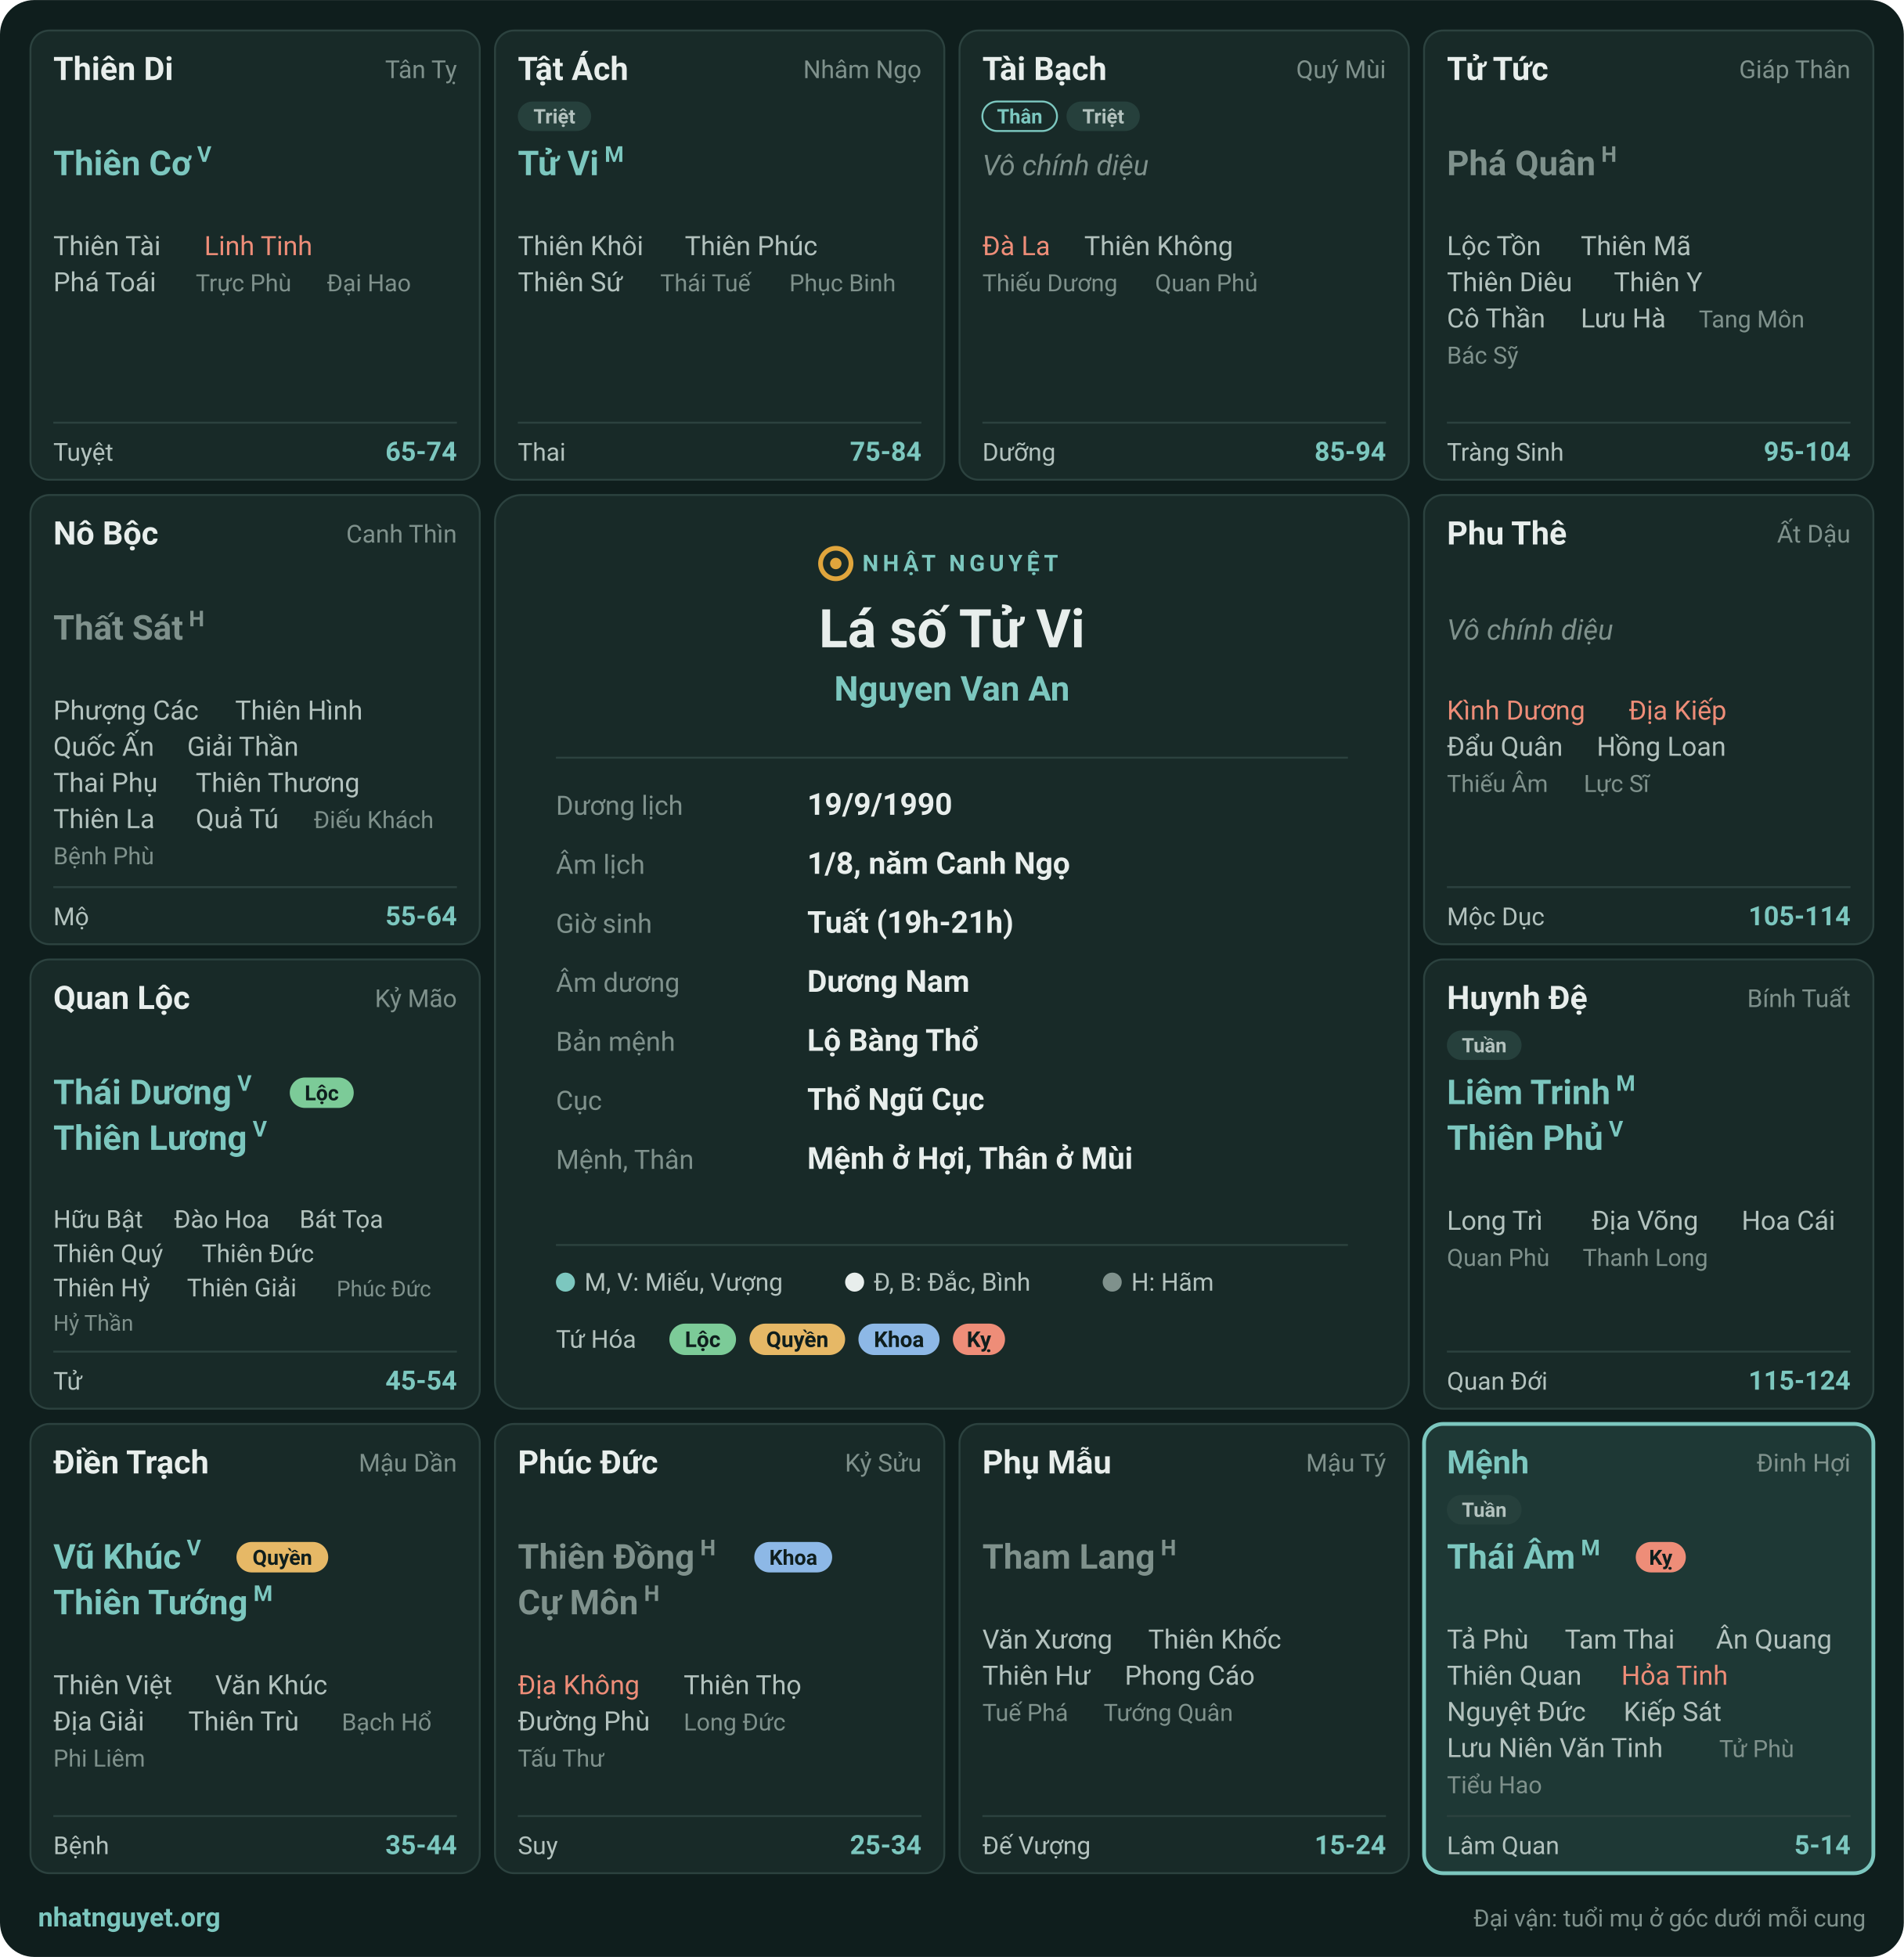
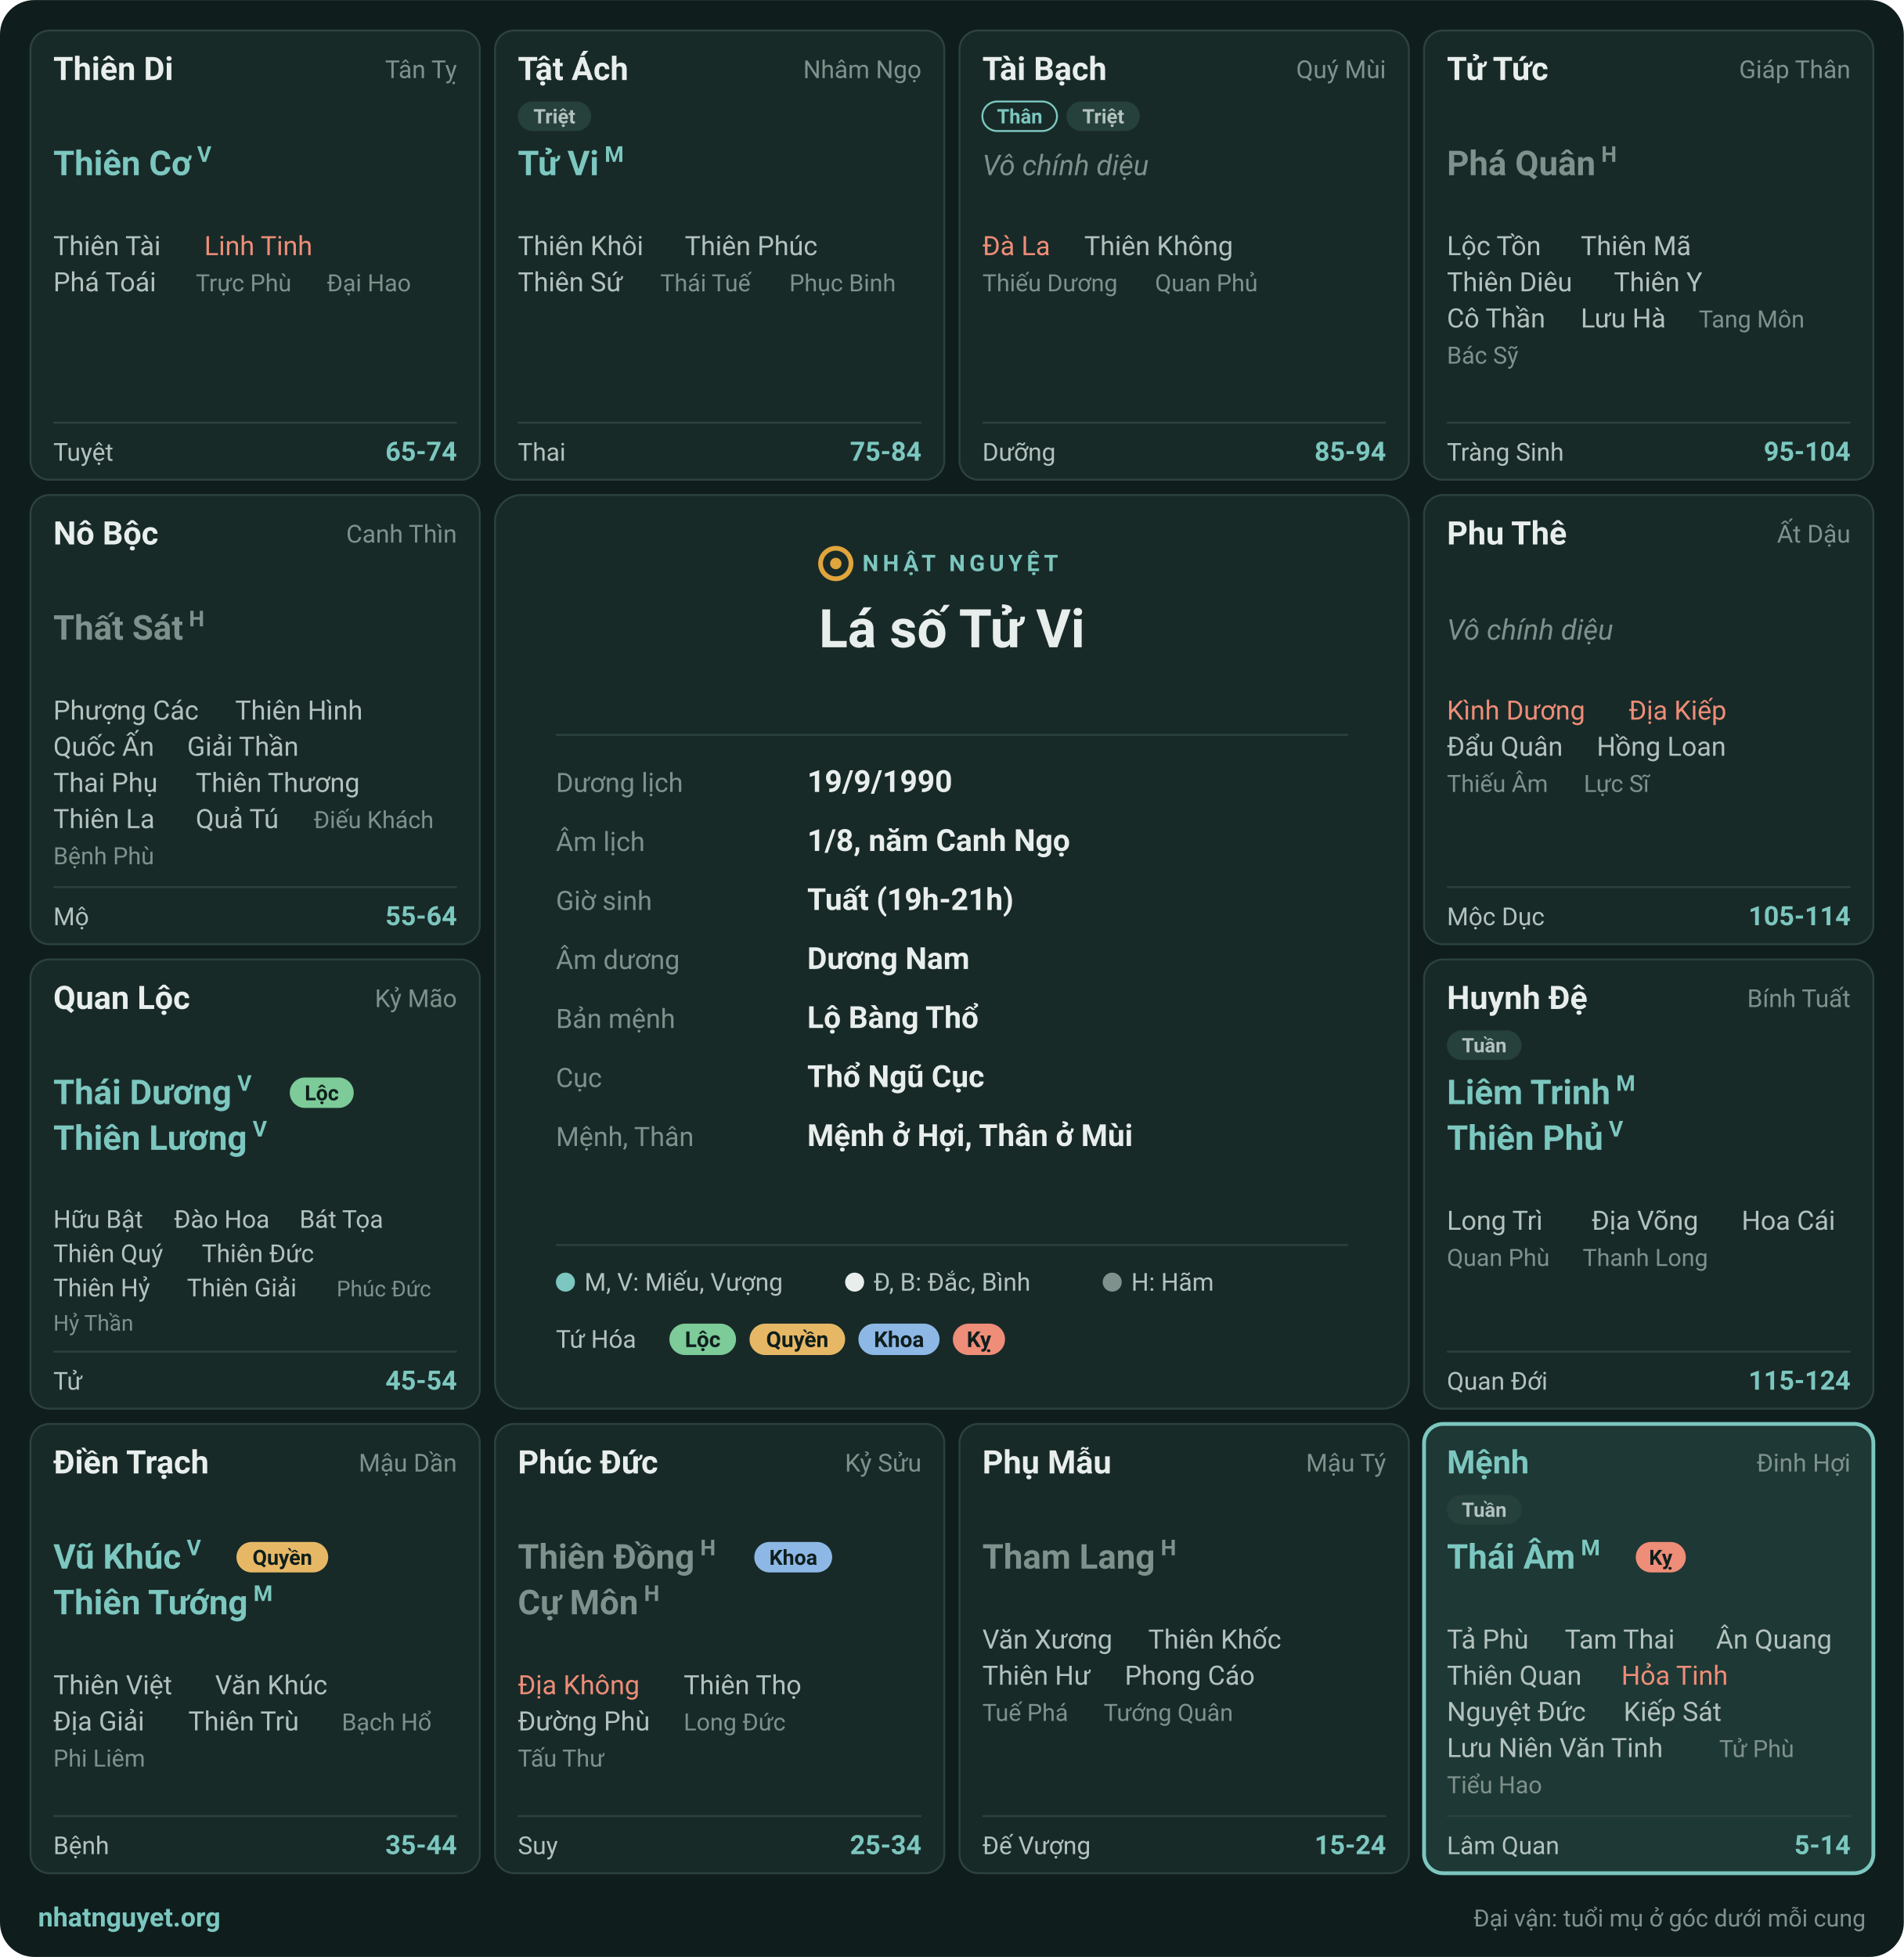
<svg xmlns="http://www.w3.org/2000/svg" viewBox="0 0 1000 1028" width="720" height="740.2" role="img" aria-labelledby="nn-tieu-de nn-mo-ta" lang="vi">
  <style>text{font-family:-apple-system, BlinkMacSystemFont, 'Segoe UI', Roboto, 'Helvetica Neue', Arial, 'Noto Sans', 'PingFang SC', 'Hiragino Sans GB', 'Microsoft YaHei', 'Noto Sans CJK SC', sans-serif;}</style>
  <rect x="0" y="0" width="1000" height="1028" rx="18" fill="#0F1E1D" />
  <rect x="504" y="748" width="236" height="236" rx="10" fill="#182A28" stroke="#2C423F" stroke-width="1" />
  <text x="728" y="773" font-size="13" fill="#7F918C" text-anchor="end">Mậu Tý</text>
  <text x="516" y="774" font-size="17" fill="#E8EEEC" font-weight="700">Phụ Mẫu</text>
  <text x="516" y="824" font-size="18" fill="#7F918C" font-weight="700">Tham Lang<tspan dx="3" dy="-7" font-size="11.5">H</tspan>
  </text>
  <text x="516" y="866" font-size="14" fill="#B3C2BE">Văn Xương</text>
  <text x="603.1" y="866" font-size="14" fill="#B3C2BE">Thiên Khốc</text>
  <text x="516" y="885" font-size="14" fill="#B3C2BE">Thiên Hư</text>
  <text x="590.8" y="885" font-size="14" fill="#B3C2BE">Phong Cáo</text>
  <text x="516" y="904" font-size="12.5" fill="#7F918C">Tuế Phá</text>
  <text x="579.7" y="904" font-size="12.5" fill="#7F918C">Tướng Quân</text>
  <line x1="516" y1="954" x2="728" y2="954" stroke="#2C423F" stroke-width="1" />
  <text x="728" y="974" font-size="14" fill="#7CC7BF" font-weight="700" text-anchor="end">15-24</text>
  <text x="516" y="974" font-size="13" fill="#B3C2BE">Đế Vượng</text>
  <rect x="260" y="748" width="236" height="236" rx="10" fill="#182A28" stroke="#2C423F" stroke-width="1" />
  <text x="484" y="773" font-size="13" fill="#7F918C" text-anchor="end">Kỷ Sửu</text>
  <text x="272" y="774" font-size="17" fill="#E8EEEC" font-weight="700">Phúc Đức</text>
  <text x="272" y="824" font-size="18" fill="#7F918C" font-weight="700">Thiên Đồng<tspan dx="3" dy="-7" font-size="11.5">H</tspan>
  </text>
  <rect x="396.2" y="810" width="40.9" height="16" rx="8" fill="#8DB8E6" />
  <text x="416.7" y="822" font-size="11" fill="#0F1E1D" font-weight="700" text-anchor="middle">Khoa</text>
  <text x="272" y="848" font-size="18" fill="#7F918C" font-weight="700">Cự Môn<tspan dx="3" dy="-7" font-size="11.5">H</tspan>
  </text>
  <text x="272" y="890" font-size="14" fill="#EE8D78">Địa Không</text>
  <text x="359.1" y="890" font-size="14" fill="#B3C2BE">Thiên Thọ</text>
  <text x="272" y="909" font-size="14" fill="#B3C2BE">Đường Phù</text>
  <text x="359.1" y="909" font-size="12.5" fill="#7F918C">Long Đức</text>
  <text x="272" y="928" font-size="12.5" fill="#7F918C">Tấu Thư</text>
  <line x1="272" y1="954" x2="484" y2="954" stroke="#2C423F" stroke-width="1" />
  <text x="484" y="974" font-size="14" fill="#7CC7BF" font-weight="700" text-anchor="end">25-34</text>
  <text x="272" y="974" font-size="13" fill="#B3C2BE">Suy</text>
  <rect x="16" y="748" width="236" height="236" rx="10" fill="#182A28" stroke="#2C423F" stroke-width="1" />
  <text x="240" y="773" font-size="13" fill="#7F918C" text-anchor="end">Mậu Dần</text>
  <text x="28" y="774" font-size="17" fill="#E8EEEC" font-weight="700">Điền Trạch</text>
  <text x="28" y="824" font-size="18" fill="#7CC7BF" font-weight="700">Vũ Khúc<tspan dx="3" dy="-7" font-size="11.5">V</tspan>
  </text>
  <rect x="124.2" y="810" width="48.2" height="16" rx="8" fill="#E6B866" />
  <text x="148.3" y="822" font-size="11" fill="#0F1E1D" font-weight="700" text-anchor="middle">Quyền</text>
  <text x="28" y="848" font-size="18" fill="#7CC7BF" font-weight="700">Thiên Tướng<tspan dx="3" dy="-7" font-size="11.5">M</tspan>
  </text>
  <text x="28" y="890" font-size="14" fill="#B3C2BE">Thiên Việt</text>
  <text x="113" y="890" font-size="14" fill="#B3C2BE">Văn Khúc</text>
  <text x="28" y="909" font-size="14" fill="#B3C2BE">Địa Giải</text>
  <text x="98.9" y="909" font-size="14" fill="#B3C2BE">Thiên Trù</text>
  <text x="179.5" y="909" font-size="12.5" fill="#7F918C">Bạch Hổ</text>
  <text x="28" y="928" font-size="12.5" fill="#7F918C">Phi Liêm</text>
  <line x1="28" y1="954" x2="240" y2="954" stroke="#2C423F" stroke-width="1" />
  <text x="240" y="974" font-size="14" fill="#7CC7BF" font-weight="700" text-anchor="end">35-44</text>
  <text x="28" y="974" font-size="13" fill="#B3C2BE">Bệnh</text>
  <rect x="16" y="504" width="236" height="236" rx="10" fill="#182A28" stroke="#2C423F" stroke-width="1" />
  <text x="240" y="529" font-size="13" fill="#7F918C" text-anchor="end">Kỷ Mão</text>
  <text x="28" y="530" font-size="17" fill="#E8EEEC" font-weight="700">Quan Lộc</text>
  <text x="28" y="580" font-size="18" fill="#7CC7BF" font-weight="700">Thái Dương<tspan dx="3" dy="-7" font-size="11.5">V</tspan>
  </text>
  <rect x="152.2" y="566" width="33.6" height="16" rx="8" fill="#7CCB98" />
  <text x="169" y="578" font-size="11" fill="#0F1E1D" font-weight="700" text-anchor="middle">Lộc</text>
  <text x="28" y="604" font-size="18" fill="#7CC7BF" font-weight="700">Thiên Lương<tspan dx="3" dy="-7" font-size="11.5">V</tspan>
  </text>
  <text x="28" y="645" font-size="13" fill="#B3C2BE">Hữu Bật</text>
  <text x="91.4" y="645" font-size="13" fill="#B3C2BE">Đào Hoa</text>
  <text x="157.3" y="645" font-size="13" fill="#B3C2BE">Bát Tọa</text>
  <text x="28" y="663" font-size="13" fill="#B3C2BE">Thiên Quý</text>
  <text x="106" y="663" font-size="13" fill="#B3C2BE">Thiên Đức</text>
  <text x="28" y="681" font-size="13" fill="#B3C2BE">Thiên Hỷ</text>
  <text x="98.2" y="681" font-size="13" fill="#B3C2BE">Thiên Giải</text>
  <text x="176.8" y="681" font-size="11.5" fill="#7F918C">Phúc Đức</text>
  <text x="28" y="699" font-size="11.5" fill="#7F918C">Hỷ Thần</text>
  <line x1="28" y1="710" x2="240" y2="710" stroke="#2C423F" stroke-width="1" />
  <text x="240" y="730" font-size="14" fill="#7CC7BF" font-weight="700" text-anchor="end">45-54</text>
  <text x="28" y="730" font-size="13" fill="#B3C2BE">Tử</text>
  <rect x="16" y="260" width="236" height="236" rx="10" fill="#182A28" stroke="#2C423F" stroke-width="1" />
  <text x="240" y="285" font-size="13" fill="#7F918C" text-anchor="end">Canh Thìn</text>
  <text x="28" y="286" font-size="17" fill="#E8EEEC" font-weight="700">Nô Bộc</text>
  <text x="28" y="336" font-size="18" fill="#7F918C" font-weight="700">Thất Sát<tspan dx="3" dy="-7" font-size="11.5">H</tspan>
  </text>
  <text x="28" y="378" font-size="14" fill="#B3C2BE">Phượng Các</text>
  <text x="123.5" y="378" font-size="14" fill="#B3C2BE">Thiên Hình</text>
  <text x="28" y="397" font-size="14" fill="#B3C2BE">Quốc Ấn</text>
  <text x="98.3" y="397" font-size="14" fill="#B3C2BE">Giải Thần</text>
  <text x="28" y="416" font-size="14" fill="#B3C2BE">Thai Phụ</text>
  <text x="102.8" y="416" font-size="14" fill="#B3C2BE">Thiên Thương</text>
  <text x="28" y="435" font-size="14" fill="#B3C2BE">Thiên La</text>
  <text x="102.8" y="435" font-size="14" fill="#B3C2BE">Quả Tú</text>
  <text x="164.8" y="435" font-size="12.5" fill="#7F918C">Điếu Khách</text>
  <text x="28" y="454" font-size="12.5" fill="#7F918C">Bệnh Phù</text>
  <line x1="28" y1="466" x2="240" y2="466" stroke="#2C423F" stroke-width="1" />
  <text x="240" y="486" font-size="14" fill="#7CC7BF" font-weight="700" text-anchor="end">55-64</text>
  <text x="28" y="486" font-size="13" fill="#B3C2BE">Mộ</text>
  <rect x="16" y="16" width="236" height="236" rx="10" fill="#182A28" stroke="#2C423F" stroke-width="1" />
  <text x="240" y="41" font-size="13" fill="#7F918C" text-anchor="end">Tân Tỵ</text>
  <text x="28" y="42" font-size="17" fill="#E8EEEC" font-weight="700">Thiên Di</text>
  <text x="28" y="92" font-size="18" fill="#7CC7BF" font-weight="700">Thiên Cơ<tspan dx="3" dy="-7" font-size="11.5">V</tspan>
  </text>
  <text x="28" y="134" font-size="14" fill="#B3C2BE">Thiên Tài</text>
  <text x="107.3" y="134" font-size="14" fill="#EE8D78">Linh Tinh</text>
  <text x="28" y="153" font-size="14" fill="#B3C2BE">Phá Toái</text>
  <text x="102.8" y="153" font-size="12.5" fill="#7F918C">Trực Phù</text>
  <text x="171.7" y="153" font-size="12.5" fill="#7F918C">Đại Hao</text>
  <line x1="28" y1="222" x2="240" y2="222" stroke="#2C423F" stroke-width="1" />
  <text x="240" y="242" font-size="14" fill="#7CC7BF" font-weight="700" text-anchor="end">65-74</text>
  <text x="28" y="242" font-size="13" fill="#B3C2BE">Tuyệt</text>
  <rect x="260" y="16" width="236" height="236" rx="10" fill="#182A28" stroke="#2C423F" stroke-width="1" />
  <text x="484" y="41" font-size="13" fill="#7F918C" text-anchor="end">Nhâm Ngọ</text>
  <text x="272" y="42" font-size="17" fill="#E8EEEC" font-weight="700">Tật Ách</text>
  <rect x="272" y="53.3" width="38.5" height="15.5" rx="7.8" fill="#26403C" />
  <text x="291.2" y="64.8" font-size="10.5" fill="#B3C2BE" font-weight="700" text-anchor="middle">Triệt</text>
  <text x="272" y="92" font-size="18" fill="#7CC7BF" font-weight="700">Tử Vi<tspan dx="3" dy="-7" font-size="11.5">M</tspan>
  </text>
  <text x="272" y="134" font-size="14" fill="#B3C2BE">Thiên Khôi</text>
  <text x="359.7" y="134" font-size="14" fill="#B3C2BE">Thiên Phúc</text>
  <text x="272" y="153" font-size="14" fill="#B3C2BE">Thiên Sứ</text>
  <text x="346.8" y="153" font-size="12.5" fill="#7F918C">Thái Tuế</text>
  <text x="414.6" y="153" font-size="12.5" fill="#7F918C">Phục Binh</text>
  <line x1="272" y1="222" x2="484" y2="222" stroke="#2C423F" stroke-width="1" />
  <text x="484" y="242" font-size="14" fill="#7CC7BF" font-weight="700" text-anchor="end">75-84</text>
  <text x="272" y="242" font-size="13" fill="#B3C2BE">Thai</text>
  <rect x="504" y="16" width="236" height="236" rx="10" fill="#182A28" stroke="#2C423F" stroke-width="1" />
  <text x="728" y="41" font-size="13" fill="#7F918C" text-anchor="end">Quý Mùi</text>
  <text x="516" y="42" font-size="17" fill="#E8EEEC" font-weight="700">Tài Bạch</text>
  <rect x="516" y="53.3" width="39.2" height="15.5" rx="7.8" fill="none" stroke="#7CC7BF" stroke-width="1" />
  <text x="535.6" y="64.8" font-size="10.5" fill="#7CC7BF" font-weight="700" text-anchor="middle">Thân</text>
  <rect x="560.2" y="53.3" width="38.5" height="15.5" rx="7.8" fill="#26403C" />
  <text x="579.5" y="64.8" font-size="10.5" fill="#B3C2BE" font-weight="700" text-anchor="middle">Triệt</text>
  <text x="516" y="92" font-size="15" fill="#7F918C" font-style="italic">Vô chính diệu</text>
  <text x="516" y="134" font-size="14" fill="#EE8D78">Đà La</text>
  <text x="569.5" y="134" font-size="14" fill="#B3C2BE">Thiên Không</text>
  <text x="516" y="153" font-size="12.5" fill="#7F918C">Thiếu Dương</text>
  <text x="606.7" y="153" font-size="12.5" fill="#7F918C">Quan Phủ</text>
  <line x1="516" y1="222" x2="728" y2="222" stroke="#2C423F" stroke-width="1" />
  <text x="728" y="242" font-size="14" fill="#7CC7BF" font-weight="700" text-anchor="end">85-94</text>
  <text x="516" y="242" font-size="13" fill="#B3C2BE">Dưỡng</text>
  <rect x="748" y="16" width="236" height="236" rx="10" fill="#182A28" stroke="#2C423F" stroke-width="1" />
  <text x="972" y="41" font-size="13" fill="#7F918C" text-anchor="end">Giáp Thân</text>
  <text x="760" y="42" font-size="17" fill="#E8EEEC" font-weight="700">Tử Tức</text>
  <text x="760" y="92" font-size="18" fill="#7F918C" font-weight="700">Phá Quân<tspan dx="3" dy="-7" font-size="11.5">H</tspan>
  </text>
  <text x="760" y="134" font-size="14" fill="#B3C2BE">Lộc Tồn</text>
  <text x="830.3" y="134" font-size="14" fill="#B3C2BE">Thiên Mã</text>
  <text x="760" y="153" font-size="14" fill="#B3C2BE">Thiên Diêu</text>
  <text x="847.7" y="153" font-size="14" fill="#B3C2BE">Thiên Y</text>
  <text x="760" y="172" font-size="14" fill="#B3C2BE">Cô Thần</text>
  <text x="830.3" y="172" font-size="14" fill="#B3C2BE">Lưu Hà</text>
  <text x="892.3" y="172" font-size="12.5" fill="#7F918C">Tang Môn</text>
  <text x="760" y="191" font-size="12.5" fill="#7F918C">Bác Sỹ</text>
  <line x1="760" y1="222" x2="972" y2="222" stroke="#2C423F" stroke-width="1" />
  <text x="972" y="242" font-size="14" fill="#7CC7BF" font-weight="700" text-anchor="end">95-104</text>
  <text x="760" y="242" font-size="13" fill="#B3C2BE">Tràng Sinh</text>
  <rect x="748" y="260" width="236" height="236" rx="10" fill="#182A28" stroke="#2C423F" stroke-width="1" />
  <text x="972" y="285" font-size="13" fill="#7F918C" text-anchor="end">Ất Dậu</text>
  <text x="760" y="286" font-size="17" fill="#E8EEEC" font-weight="700">Phu Thê</text>
  <text x="760" y="336" font-size="15" fill="#7F918C" font-style="italic">Vô chính diệu</text>
  <text x="760" y="378" font-size="14" fill="#EE8D78">Kình Dương</text>
  <text x="855.5" y="378" font-size="14" fill="#EE8D78">Địa Kiếp</text>
  <text x="760" y="397" font-size="14" fill="#B3C2BE">Đẩu Quân</text>
  <text x="838.7" y="397" font-size="14" fill="#B3C2BE">Hồng Loan</text>
  <text x="760" y="416" font-size="12.5" fill="#7F918C">Thiếu Âm</text>
  <text x="831.9" y="416" font-size="12.5" fill="#7F918C">Lực Sĩ</text>
  <line x1="760" y1="466" x2="972" y2="466" stroke="#2C423F" stroke-width="1" />
  <text x="972" y="486" font-size="14" fill="#7CC7BF" font-weight="700" text-anchor="end">105-114</text>
  <text x="760" y="486" font-size="13" fill="#B3C2BE">Mộc Dục</text>
  <rect x="748" y="504" width="236" height="236" rx="10" fill="#182A28" stroke="#2C423F" stroke-width="1" />
  <text x="972" y="529" font-size="13" fill="#7F918C" text-anchor="end">Bính Tuất</text>
  <text x="760" y="530" font-size="17" fill="#E8EEEC" font-weight="700">Huynh Đệ</text>
  <rect x="760" y="541.3" width="39.2" height="15.5" rx="7.8" fill="#26403C" />
  <text x="779.6" y="552.8" font-size="10.5" fill="#B3C2BE" font-weight="700" text-anchor="middle">Tuần</text>
  <text x="760" y="580" font-size="18" fill="#7CC7BF" font-weight="700">Liêm Trinh<tspan dx="3" dy="-7" font-size="11.5">M</tspan>
  </text>
  <text x="760" y="604" font-size="18" fill="#7CC7BF" font-weight="700">Thiên Phủ<tspan dx="3" dy="-7" font-size="11.5">V</tspan>
  </text>
  <text x="760" y="646" font-size="14" fill="#B3C2BE">Long Trì</text>
  <text x="836" y="646" font-size="14" fill="#B3C2BE">Địa Võng</text>
  <text x="914.8" y="646" font-size="14" fill="#B3C2BE">Hoa Cái</text>
  <text x="760" y="665" font-size="12.5" fill="#7F918C">Quan Phù</text>
  <text x="831.3" y="665" font-size="12.5" fill="#7F918C">Thanh Long</text>
  <line x1="760" y1="710" x2="972" y2="710" stroke="#2C423F" stroke-width="1" />
  <text x="972" y="730" font-size="14" fill="#7CC7BF" font-weight="700" text-anchor="end">115-124</text>
  <text x="760" y="730" font-size="13" fill="#B3C2BE">Quan Đới</text>
  <rect x="748" y="748" width="236" height="236" rx="10" fill="#1E3835" stroke="#7CC7BF" stroke-width="2" />
  <text x="972" y="773" font-size="13" fill="#7F918C" text-anchor="end">Đinh Hợi</text>
  <text x="760" y="774" font-size="17" fill="#7CC7BF" font-weight="700">Mệnh</text>
  <rect x="760" y="785.3" width="39.2" height="15.5" rx="7.8" fill="#26403C" />
  <text x="779.6" y="796.8" font-size="10.5" fill="#B3C2BE" font-weight="700" text-anchor="middle">Tuần</text>
  <text x="760" y="824" font-size="18" fill="#7CC7BF" font-weight="700">Thái Âm<tspan dx="3" dy="-7" font-size="11.5">M</tspan>
  </text>
  <rect x="859.2" y="810" width="26.3" height="16" rx="8" fill="#EE8D78" />
  <text x="872.3" y="822" font-size="11" fill="#0F1E1D" font-weight="700" text-anchor="middle">Kỵ</text>
  <text x="760" y="866" font-size="14" fill="#B3C2BE">Tả Phù</text>
  <text x="821.9" y="866" font-size="14" fill="#B3C2BE">Tam Thai</text>
  <text x="901.3" y="866" font-size="14" fill="#B3C2BE">Ân Quang</text>
  <text x="760" y="885" font-size="14" fill="#B3C2BE">Thiên Quan</text>
  <text x="851.6" y="885" font-size="14" fill="#EE8D78">Hỏa Tinh</text>
  <text x="760" y="904" font-size="14" fill="#B3C2BE">Nguyệt Đức</text>
  <text x="852.8" y="904" font-size="14" fill="#B3C2BE">Kiếp Sát</text>
  <text x="760" y="923" font-size="14" fill="#B3C2BE">Lưu Niên Văn Tinh</text>
  <text x="903" y="923" font-size="12.5" fill="#7F918C">Tử Phù</text>
  <text x="760" y="942" font-size="12.5" fill="#7F918C">Tiểu Hao</text>
  <line x1="760" y1="954" x2="972" y2="954" stroke="#2C423F" stroke-width="1" />
  <text x="972" y="974" font-size="14" fill="#7CC7BF" font-weight="700" text-anchor="end">5-14</text>
  <text x="760" y="974" font-size="13" fill="#B3C2BE">Lâm Quan</text>
  <rect x="260" y="260" width="480" height="480" rx="14" fill="#182A28" stroke="#2C423F" stroke-width="1" />
  <circle cx="439" cy="296" r="8" fill="none" stroke="#E0A53C" stroke-width="2.5" />
  <circle cx="439" cy="296" r="3" fill="#E0A53C" />
  <text x="453" y="300" font-size="12" fill="#7CC7BF" font-weight="700" letter-spacing="2.2">NHẬT NGUYỆT</text>
  <text x="500" y="340" font-size="28" fill="#E8EEEC" font-weight="700" text-anchor="middle">Lá số Tử Vi</text>
-   <text x="500" y="368" font-size="18" fill="#7CC7BF" font-weight="700" text-anchor="middle">Nguyen Van An</text>
-   <line x1="292" y1="398" x2="708" y2="398" stroke="#2C423F" stroke-width="1" />
-   <text x="292" y="428" font-size="14" fill="#7F918C">Dương lịch</text>
-   <text x="424" y="428" font-size="16" fill="#E8EEEC" font-weight="700">19/9/1990</text>
-   <text x="292" y="459" font-size="14" fill="#7F918C">Âm lịch</text>
-   <text x="424" y="459" font-size="16" fill="#E8EEEC" font-weight="700">1/8, năm Canh Ngọ</text>
-   <text x="292" y="490" font-size="14" fill="#7F918C">Giờ sinh</text>
-   <text x="424" y="490" font-size="16" fill="#E8EEEC" font-weight="700">Tuất (19h-21h)</text>
-   <text x="292" y="521" font-size="14" fill="#7F918C">Âm dương</text>
-   <text x="424" y="521" font-size="16" fill="#E8EEEC" font-weight="700">Dương Nam</text>
-   <text x="292" y="552" font-size="14" fill="#7F918C">Bản mệnh</text>
-   <text x="424" y="552" font-size="16" fill="#E8EEEC" font-weight="700">Lộ Bàng Thổ</text>
-   <text x="292" y="583" font-size="14" fill="#7F918C">Cục</text>
-   <text x="424" y="583" font-size="16" fill="#E8EEEC" font-weight="700">Thổ Ngũ Cục</text>
-   <text x="292" y="614" font-size="14" fill="#7F918C">Mệnh, Thân</text>
-   <text x="424" y="614" font-size="16" fill="#E8EEEC" font-weight="700">Mệnh ở Hợi, Thân ở Mùi</text>
+   <line x1="292" y1="386" x2="708" y2="386" stroke="#2C423F" stroke-width="1" />
+   <text x="292" y="416" font-size="14" fill="#7F918C">Dương lịch</text>
+   <text x="424" y="416" font-size="16" fill="#E8EEEC" font-weight="700">19/9/1990</text>
+   <text x="292" y="447" font-size="14" fill="#7F918C">Âm lịch</text>
+   <text x="424" y="447" font-size="16" fill="#E8EEEC" font-weight="700">1/8, năm Canh Ngọ</text>
+   <text x="292" y="478" font-size="14" fill="#7F918C">Giờ sinh</text>
+   <text x="424" y="478" font-size="16" fill="#E8EEEC" font-weight="700">Tuất (19h-21h)</text>
+   <text x="292" y="509" font-size="14" fill="#7F918C">Âm dương</text>
+   <text x="424" y="509" font-size="16" fill="#E8EEEC" font-weight="700">Dương Nam</text>
+   <text x="292" y="540" font-size="14" fill="#7F918C">Bản mệnh</text>
+   <text x="424" y="540" font-size="16" fill="#E8EEEC" font-weight="700">Lộ Bàng Thổ</text>
+   <text x="292" y="571" font-size="14" fill="#7F918C">Cục</text>
+   <text x="424" y="571" font-size="16" fill="#E8EEEC" font-weight="700">Thổ Ngũ Cục</text>
+   <text x="292" y="602" font-size="14" fill="#7F918C">Mệnh, Thân</text>
+   <text x="424" y="602" font-size="16" fill="#E8EEEC" font-weight="700">Mệnh ở Hợi, Thân ở Mùi</text>
  <line x1="292" y1="654" x2="708" y2="654" stroke="#2C423F" stroke-width="1" />
  <circle cx="297" cy="673.5" r="5" fill="#7CC7BF" />
  <text x="307" y="678" font-size="13" fill="#B3C2BE">M, V: Miếu, Vượng</text>
  <circle cx="448.9" cy="673.5" r="5" fill="#E8EEEC" />
  <text x="458.9" y="678" font-size="13" fill="#B3C2BE">Đ, B: Đắc, Bình</text>
  <circle cx="584.2" cy="673.5" r="5" fill="#7F918C" />
  <text x="594.2" y="678" font-size="13" fill="#B3C2BE">H: Hãm</text>
  <text x="292" y="708" font-size="13" fill="#B3C2BE">Tứ Hóa</text>
  <rect x="351.6" y="695.3" width="35" height="16.5" rx="8.3" fill="#7CCB98" />
  <text x="369.1" y="707.6" font-size="11.5" fill="#0F1E1D" font-weight="700" text-anchor="middle">Lộc</text>
  <rect x="393.7" y="695.3" width="50.2" height="16.5" rx="8.3" fill="#E6B866" />
  <text x="418.8" y="707.6" font-size="11.5" fill="#0F1E1D" font-weight="700" text-anchor="middle">Quyền</text>
  <rect x="450.9" y="695.3" width="42.6" height="16.5" rx="8.3" fill="#8DB8E6" />
  <text x="472.2" y="707.6" font-size="11.5" fill="#0F1E1D" font-weight="700" text-anchor="middle">Khoa</text>
  <rect x="500.5" y="695.3" width="27.4" height="16.5" rx="8.3" fill="#EE8D78" />
  <text x="514.2" y="707.6" font-size="11.5" fill="#0F1E1D" font-weight="700" text-anchor="middle">Kỵ</text>
  <text x="20" y="1012" font-size="14" fill="#7CC7BF" font-weight="700">nhatnguyet.org</text>
  <text x="980" y="1012" font-size="12.5" fill="#7F918C" text-anchor="end">Đại vận: tuổi mụ ở góc dưới mỗi cung</text>
</svg>
